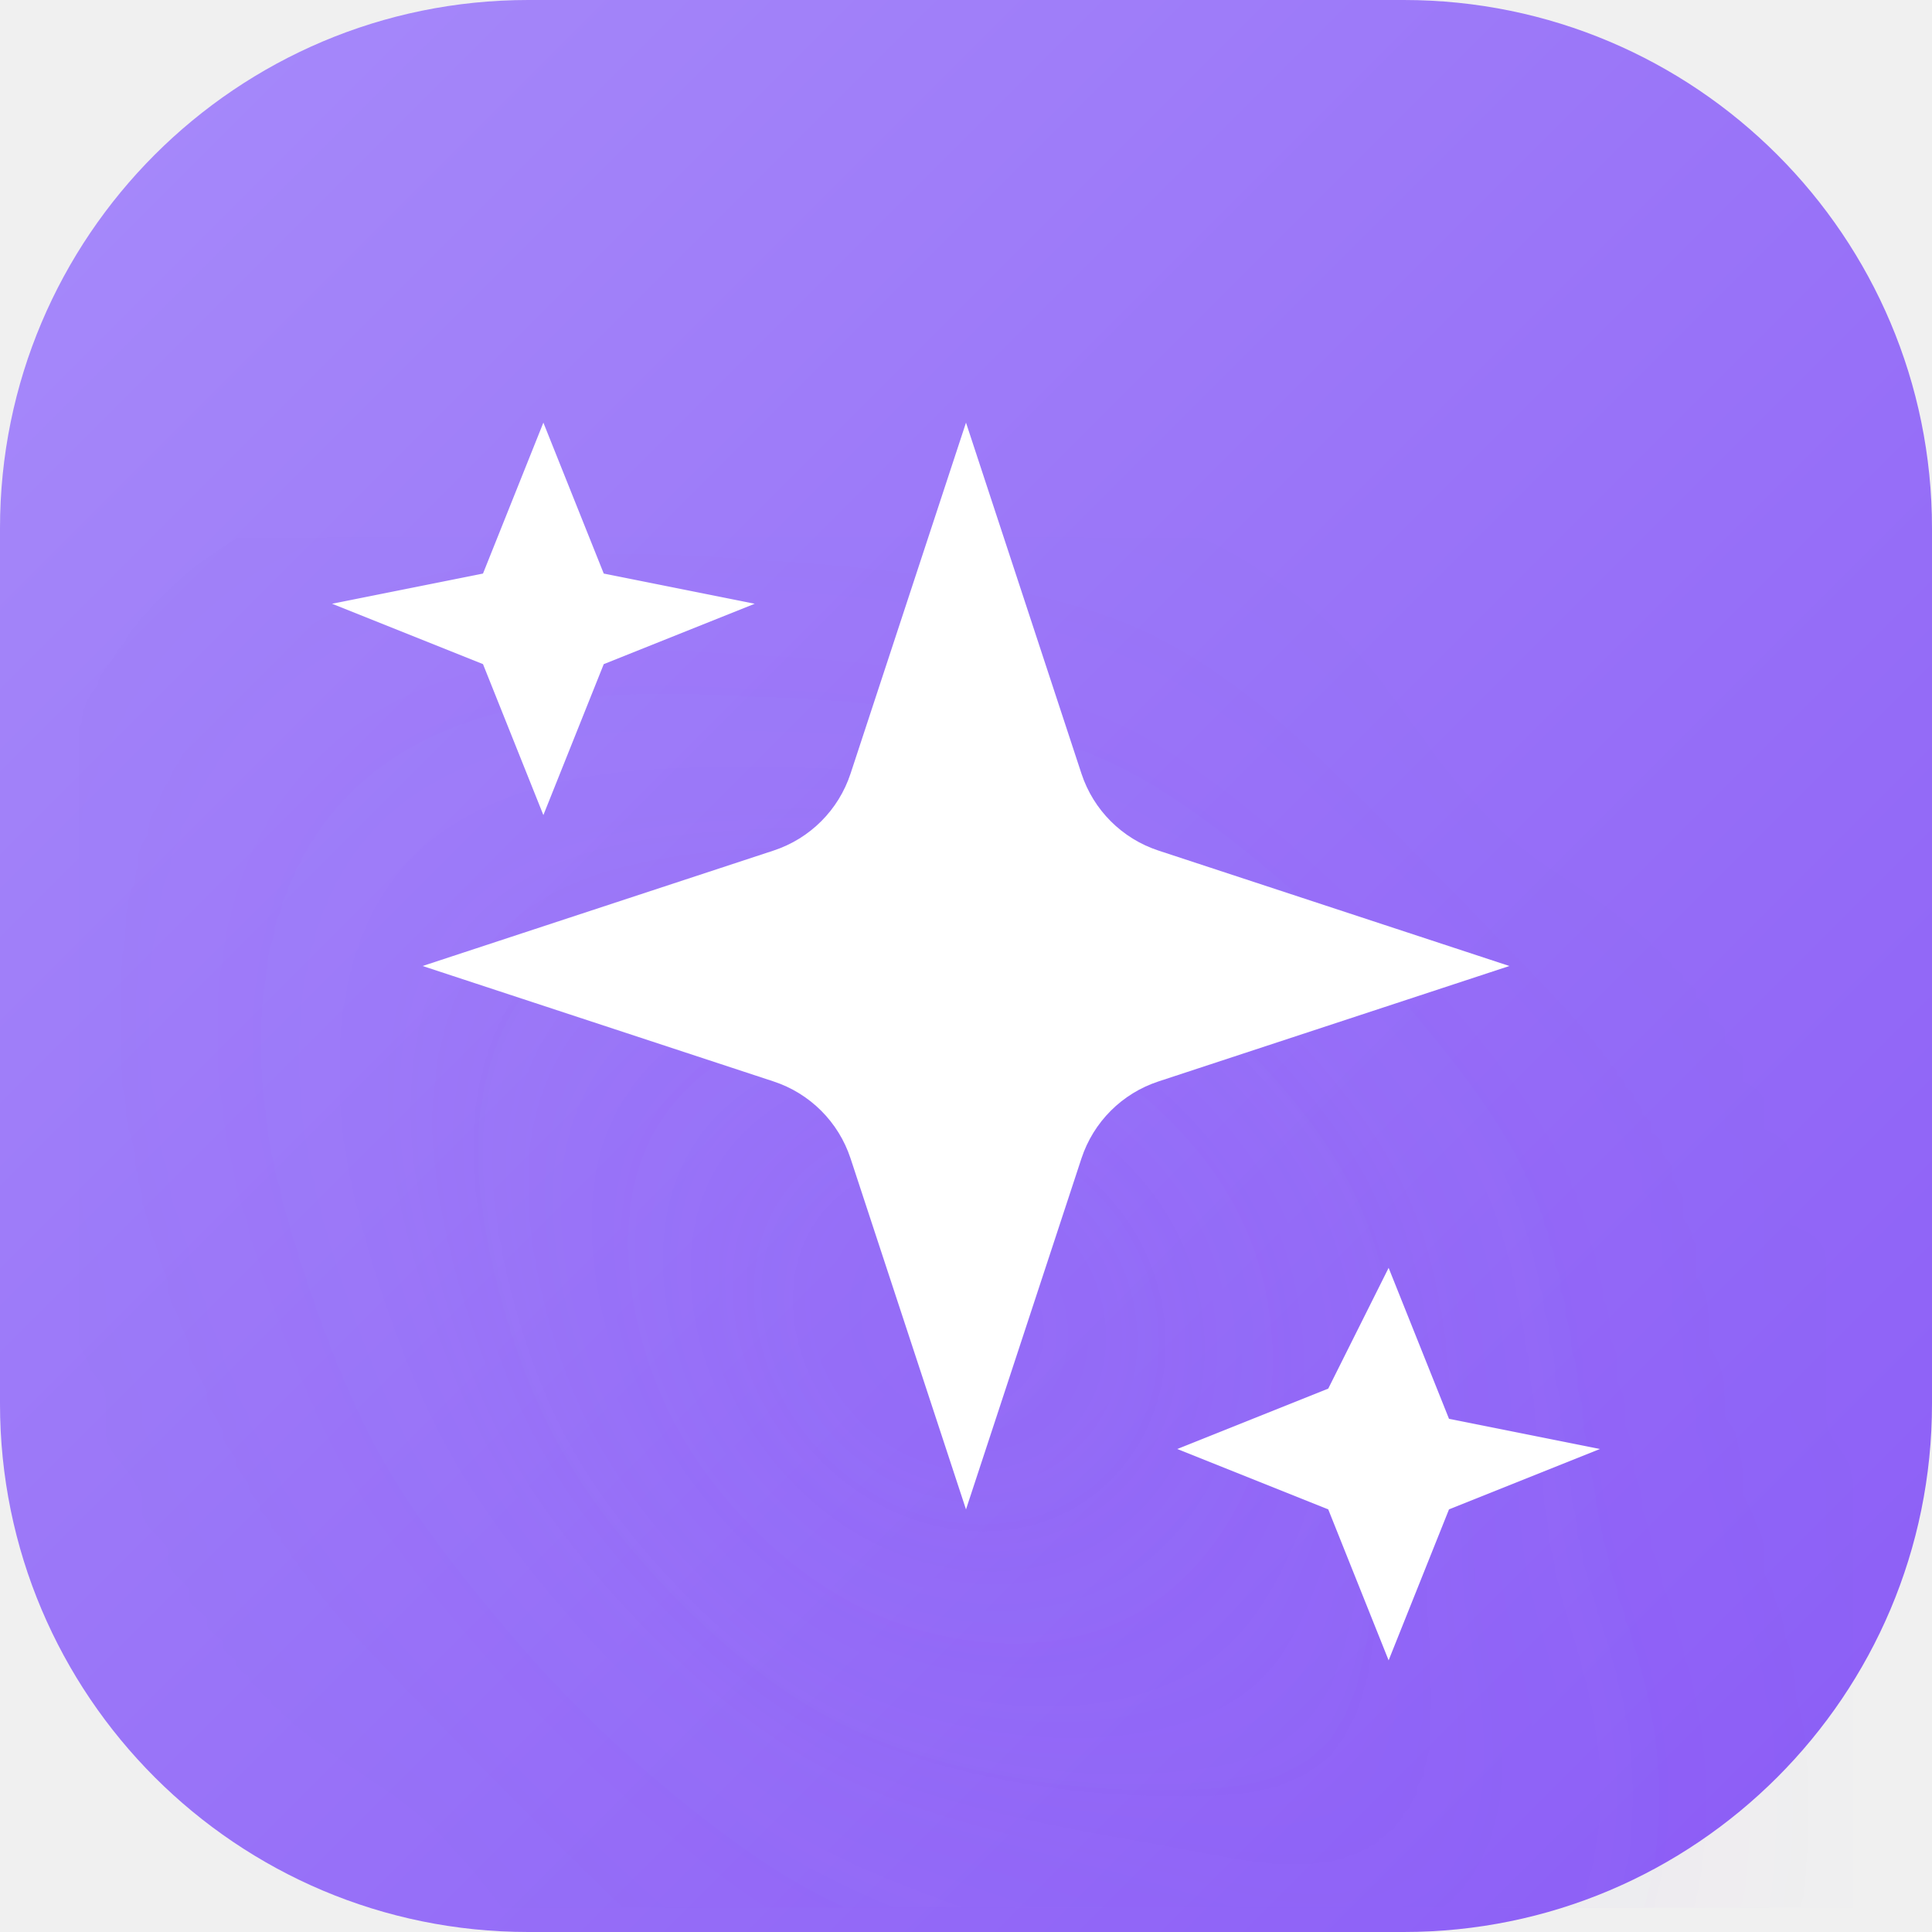
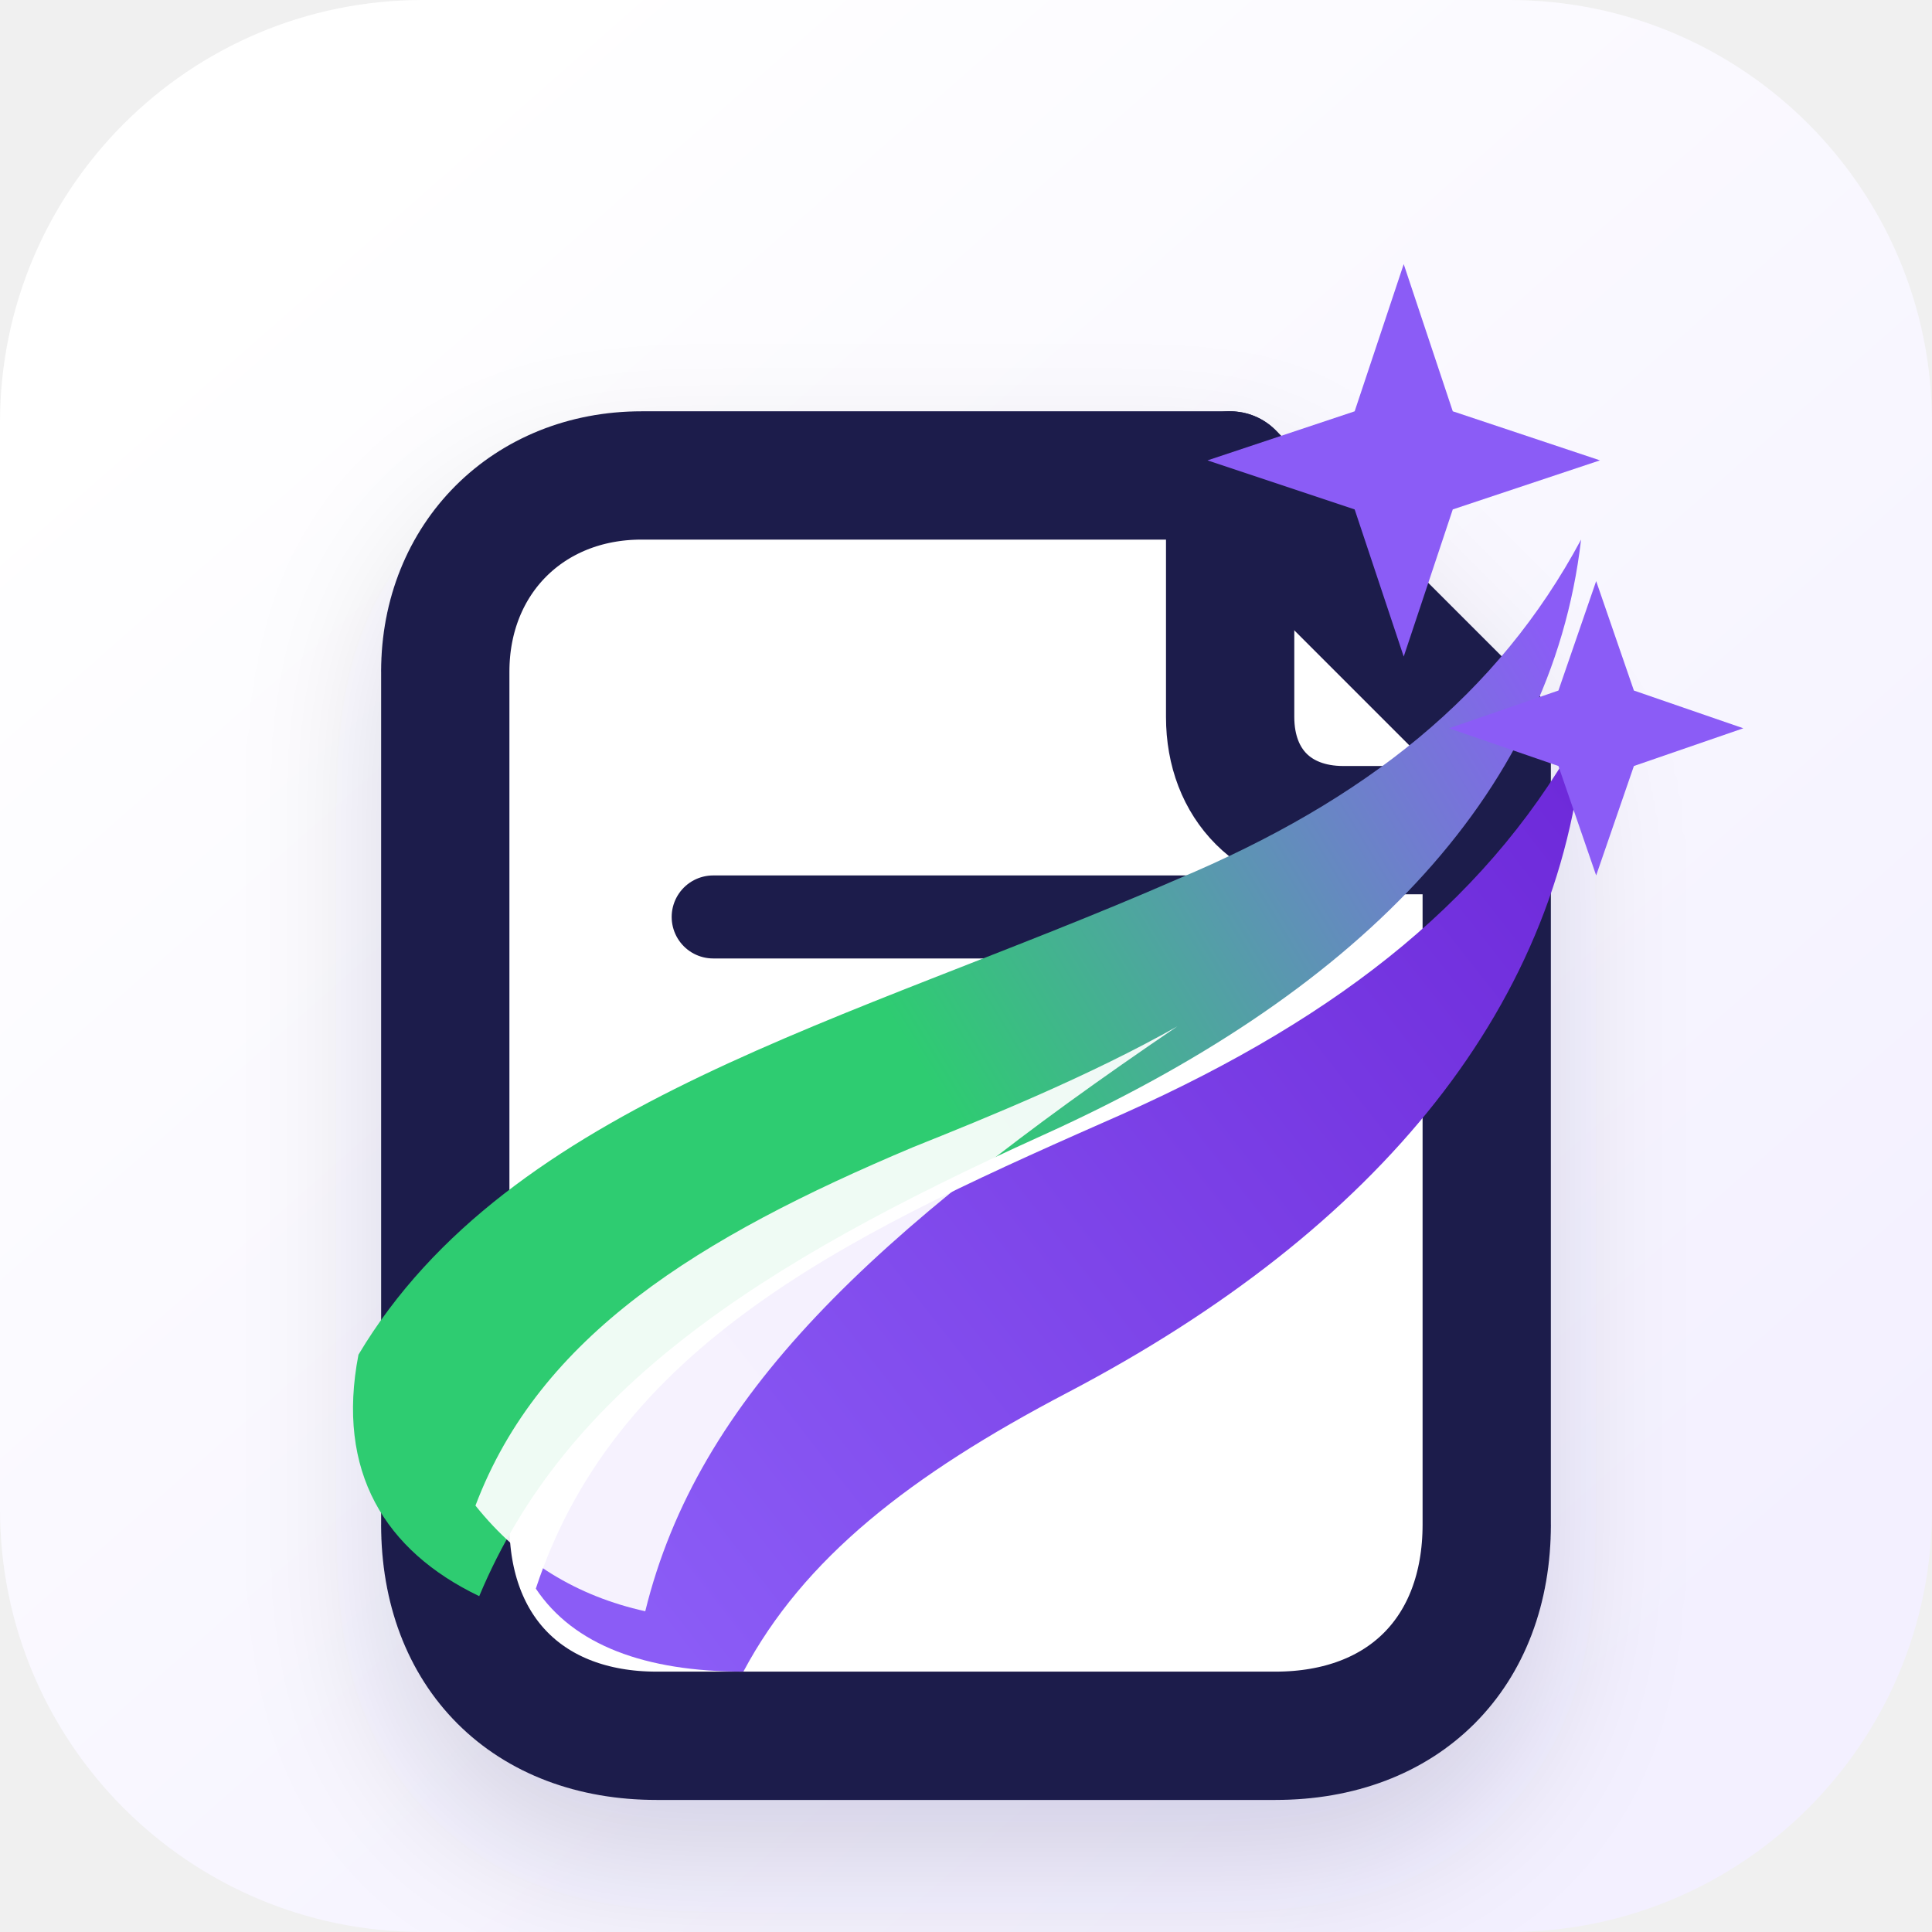
- <svg xmlns="http://www.w3.org/2000/svg" viewBox="0 0 512 512" width="100%" height="100%">
+ <svg xmlns="http://www.w3.org/2000/svg" viewBox="0 0 512 512">
  <defs>
-     <linearGradient id="bg-grad" x1="0%" y1="0%" x2="100%" y2="100%">
-       <stop offset="0%" stop-color="#A78BFA" />
-       <stop offset="100%" stop-color="#8B5CF6" />
+     <linearGradient id="mark-bg" x1="80" y1="56" x2="432" y2="456" gradientUnits="userSpaceOnUse">
+       <stop stop-color="#ffffff" />
+       <stop offset="1" stop-color="#f3f0ff" />
    </linearGradient>
-     <filter id="glow" x="-20%" y="-20%" width="140%" height="140%">
-       <feDropShadow dx="0" dy="6" stdDeviation="8" flood-color="#8B5CF6" flood-opacity="0.25" />
+     <linearGradient id="ai-sweep" x1="93" y1="367" x2="413" y2="171" gradientUnits="userSpaceOnUse">
+       <stop stop-color="#2ecc71" />
+       <stop offset="0.46" stop-color="#2ecc71" />
+       <stop offset="1" stop-color="#8b5cf6" />
+     </linearGradient>
+     <linearGradient id="purple-sweep" x1="153" y1="404" x2="421" y2="194" gradientUnits="userSpaceOnUse">
+       <stop stop-color="#8b5cf6" />
+       <stop offset="1" stop-color="#6d28d9" />
+     </linearGradient>
+     <filter id="soft-shadow" x="-20%" y="-20%" width="140%" height="140%">
+       <feDropShadow dx="0" dy="18" stdDeviation="18" flood-color="#1e1b4b" flood-opacity="0.14" />
    </filter>
  </defs>
-   <rect width="512" height="512" rx="140" fill="url(#bg-grad)" />
-   <g fill="#ffffff" filter="url(#glow)" transform="translate(64, 64) scale(16)">
-     <path d="m12 3-1.912 5.813a2 2 0 0 1-1.275 1.275L3 12l5.813 1.912a2 2 0 0 1 1.275 1.275L12 21l1.912-5.813a2 2 0 0 1 1.275-1.275L21 12l-5.813-1.912a2 2 0 0 1-1.275-1.275L12 3Z" />
-     <path d="m5 3 1 2.5L8.5 6 6 7 5 9.5 4 7 1.5 6 4 5.5z" />
-     <path d="m19 17 1 2.5 2.5.5-2.5 1-1 2.5-1-2.5-2.5-1 2.5-1z" />
+   <rect width="512" height="512" rx="112" fill="url(#mark-bg)" />
+   <g filter="url(#soft-shadow)">
+     <path d="M170 126h156l68 68v210c0 34-22 56-56 56H174c-34 0-56-22-56-56V178c0-30 22-52 52-52Z" fill="#ffffff" />
+     <path d="M170 126h156l68 68v210c0 34-22 56-56 56H174c-34 0-56-22-56-56V178c0-30 22-52 52-52Z" fill="none" stroke="#1e1b4b" stroke-width="34" stroke-linejoin="round" />
+     <path d="M326 126v64c0 18 12 30 30 30h38" fill="none" stroke="#1e1b4b" stroke-width="34" stroke-linecap="round" stroke-linejoin="round" />
+     <path d="M189 243h154" fill="none" stroke="#1e1b4b" stroke-width="22" stroke-linecap="round" />
  </g>
+   <path d="M95 359c40-67 130-88 217-126 50-21 85-49 107-90-8 69-61 121-143 158-75 34-126 67-149 122-25-12-38-33-32-64Z" fill="url(#ai-sweep)" />
+   <path d="M142 421c22-67 88-96 156-126 58-26 98-58 122-103-5 74-55 134-137 177-42 22-70 44-86 74-26 0-45-7-55-22Z" fill="url(#purple-sweep)" />
+   <path d="M126 399c17-45 59-71 116-95 20-8 47-19 70-32-81 55-127 98-141 155-18-4-33-13-45-28Z" fill="#ffffff" opacity="0.92" />
+   <path d="M372 70l13 39 39 13-39 13-13 39-13-39-39-13 39-13 13-39Z" fill="#8b5cf6" />
+   <path d="M423 154l10 29 29 10-29 10-10 29-10-29-29-10 29-10 10-29Z" fill="#8b5cf6" />
</svg>
